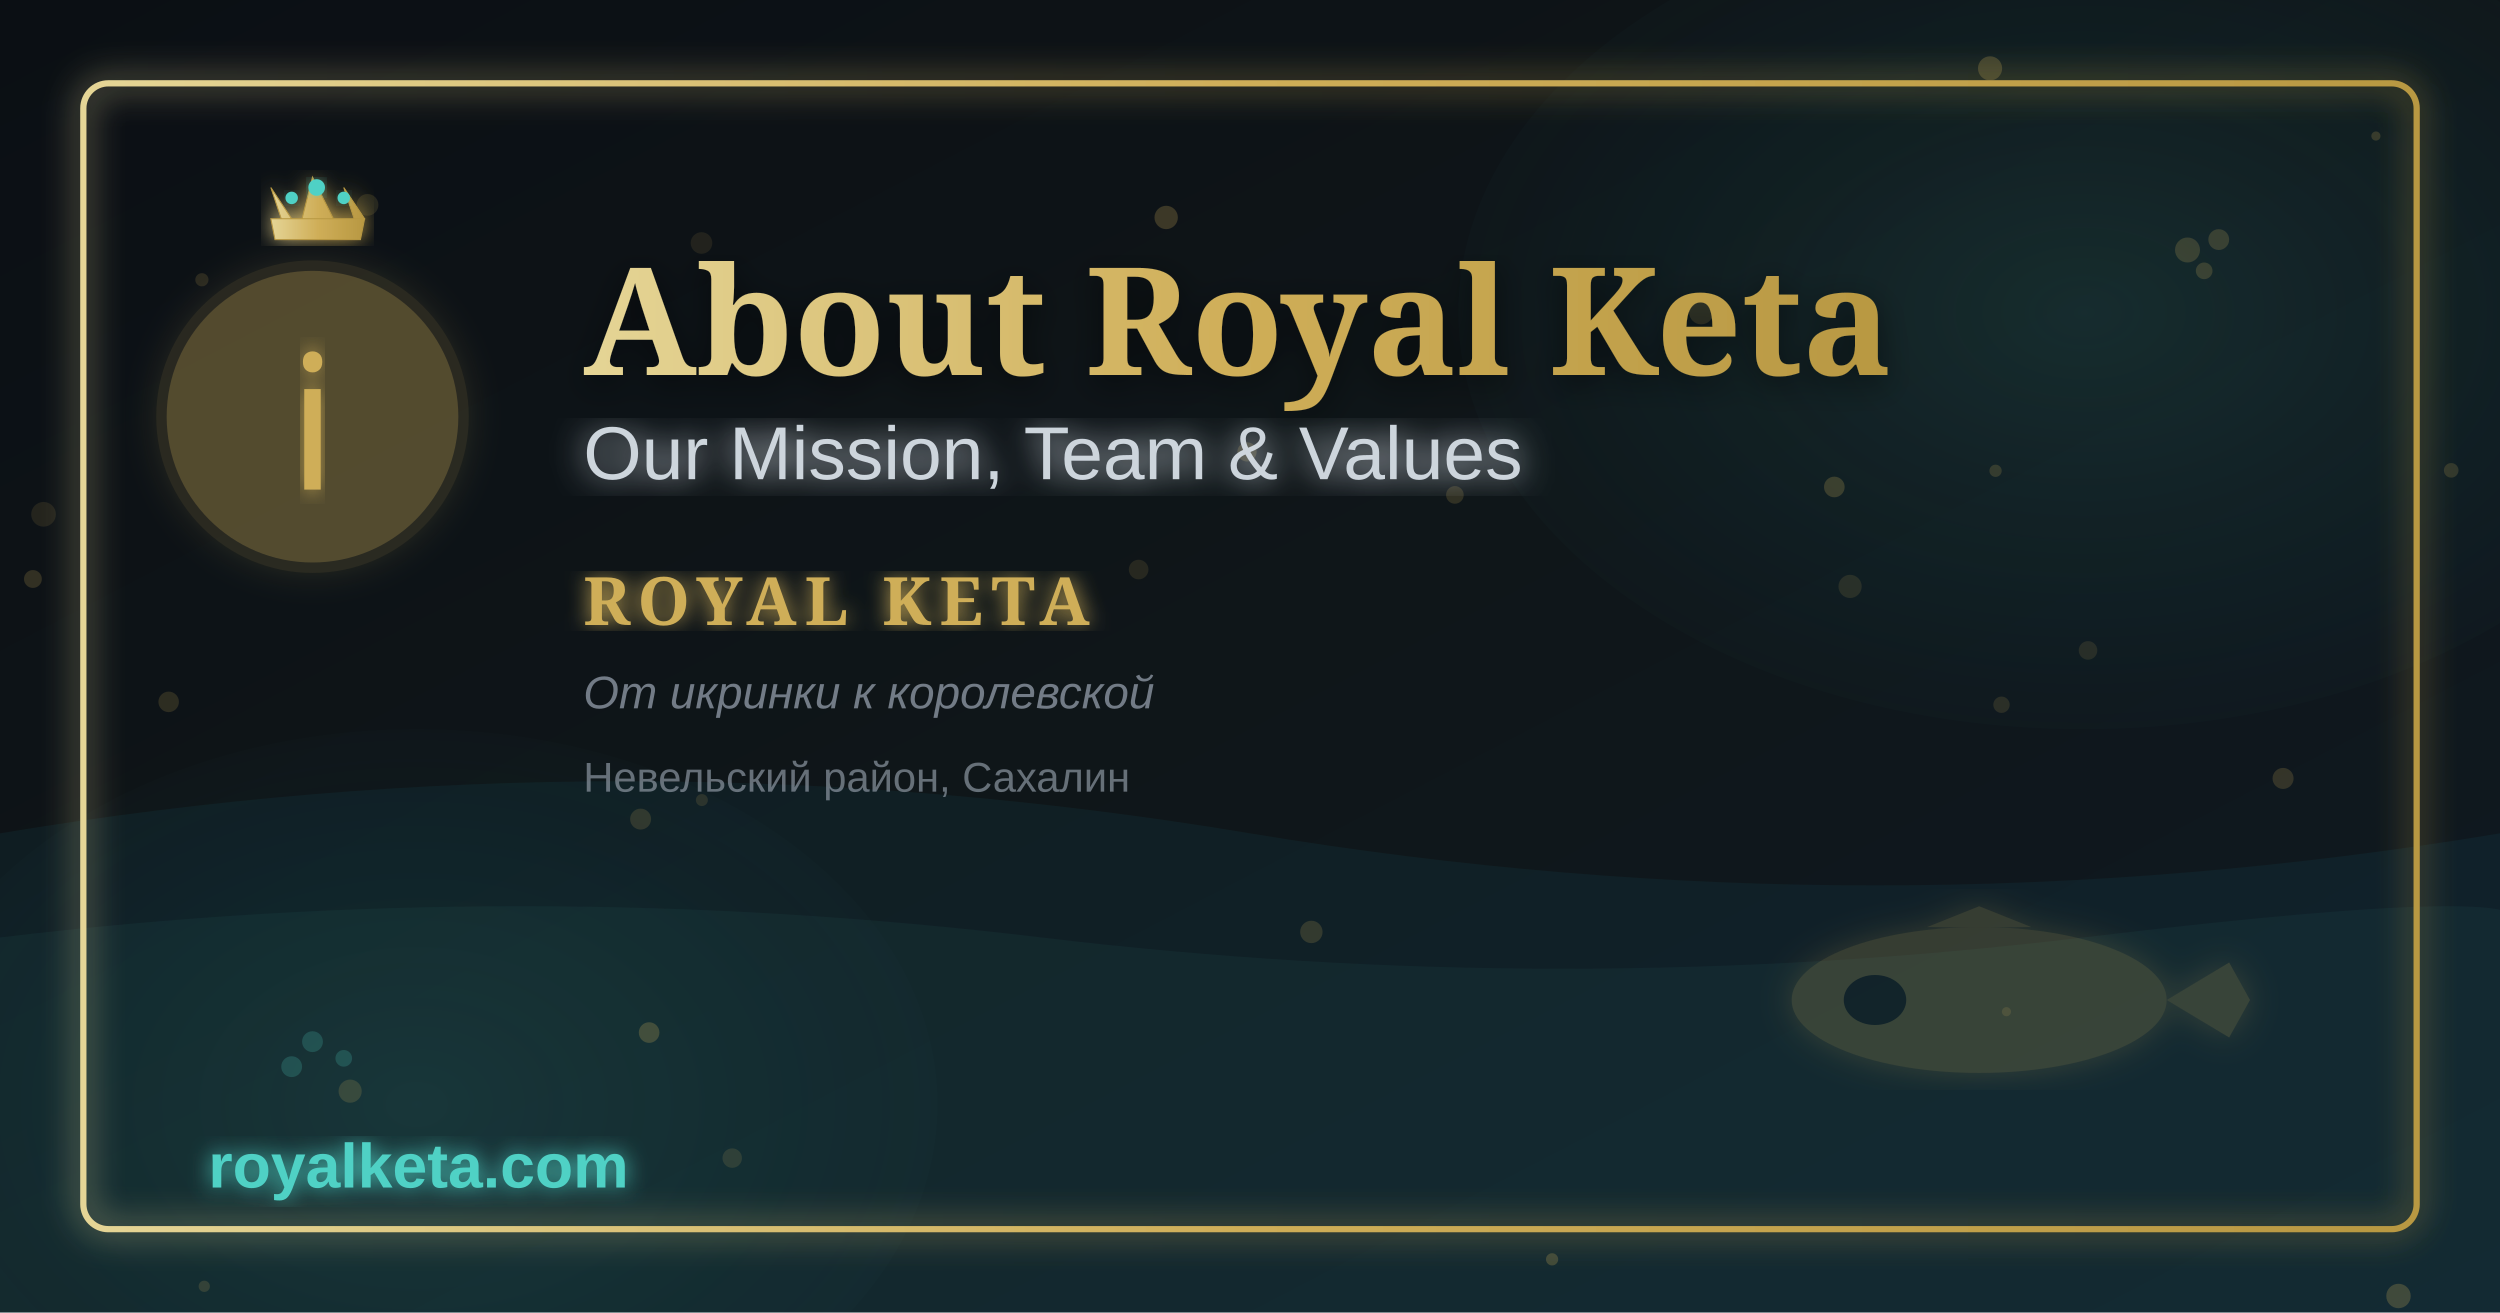
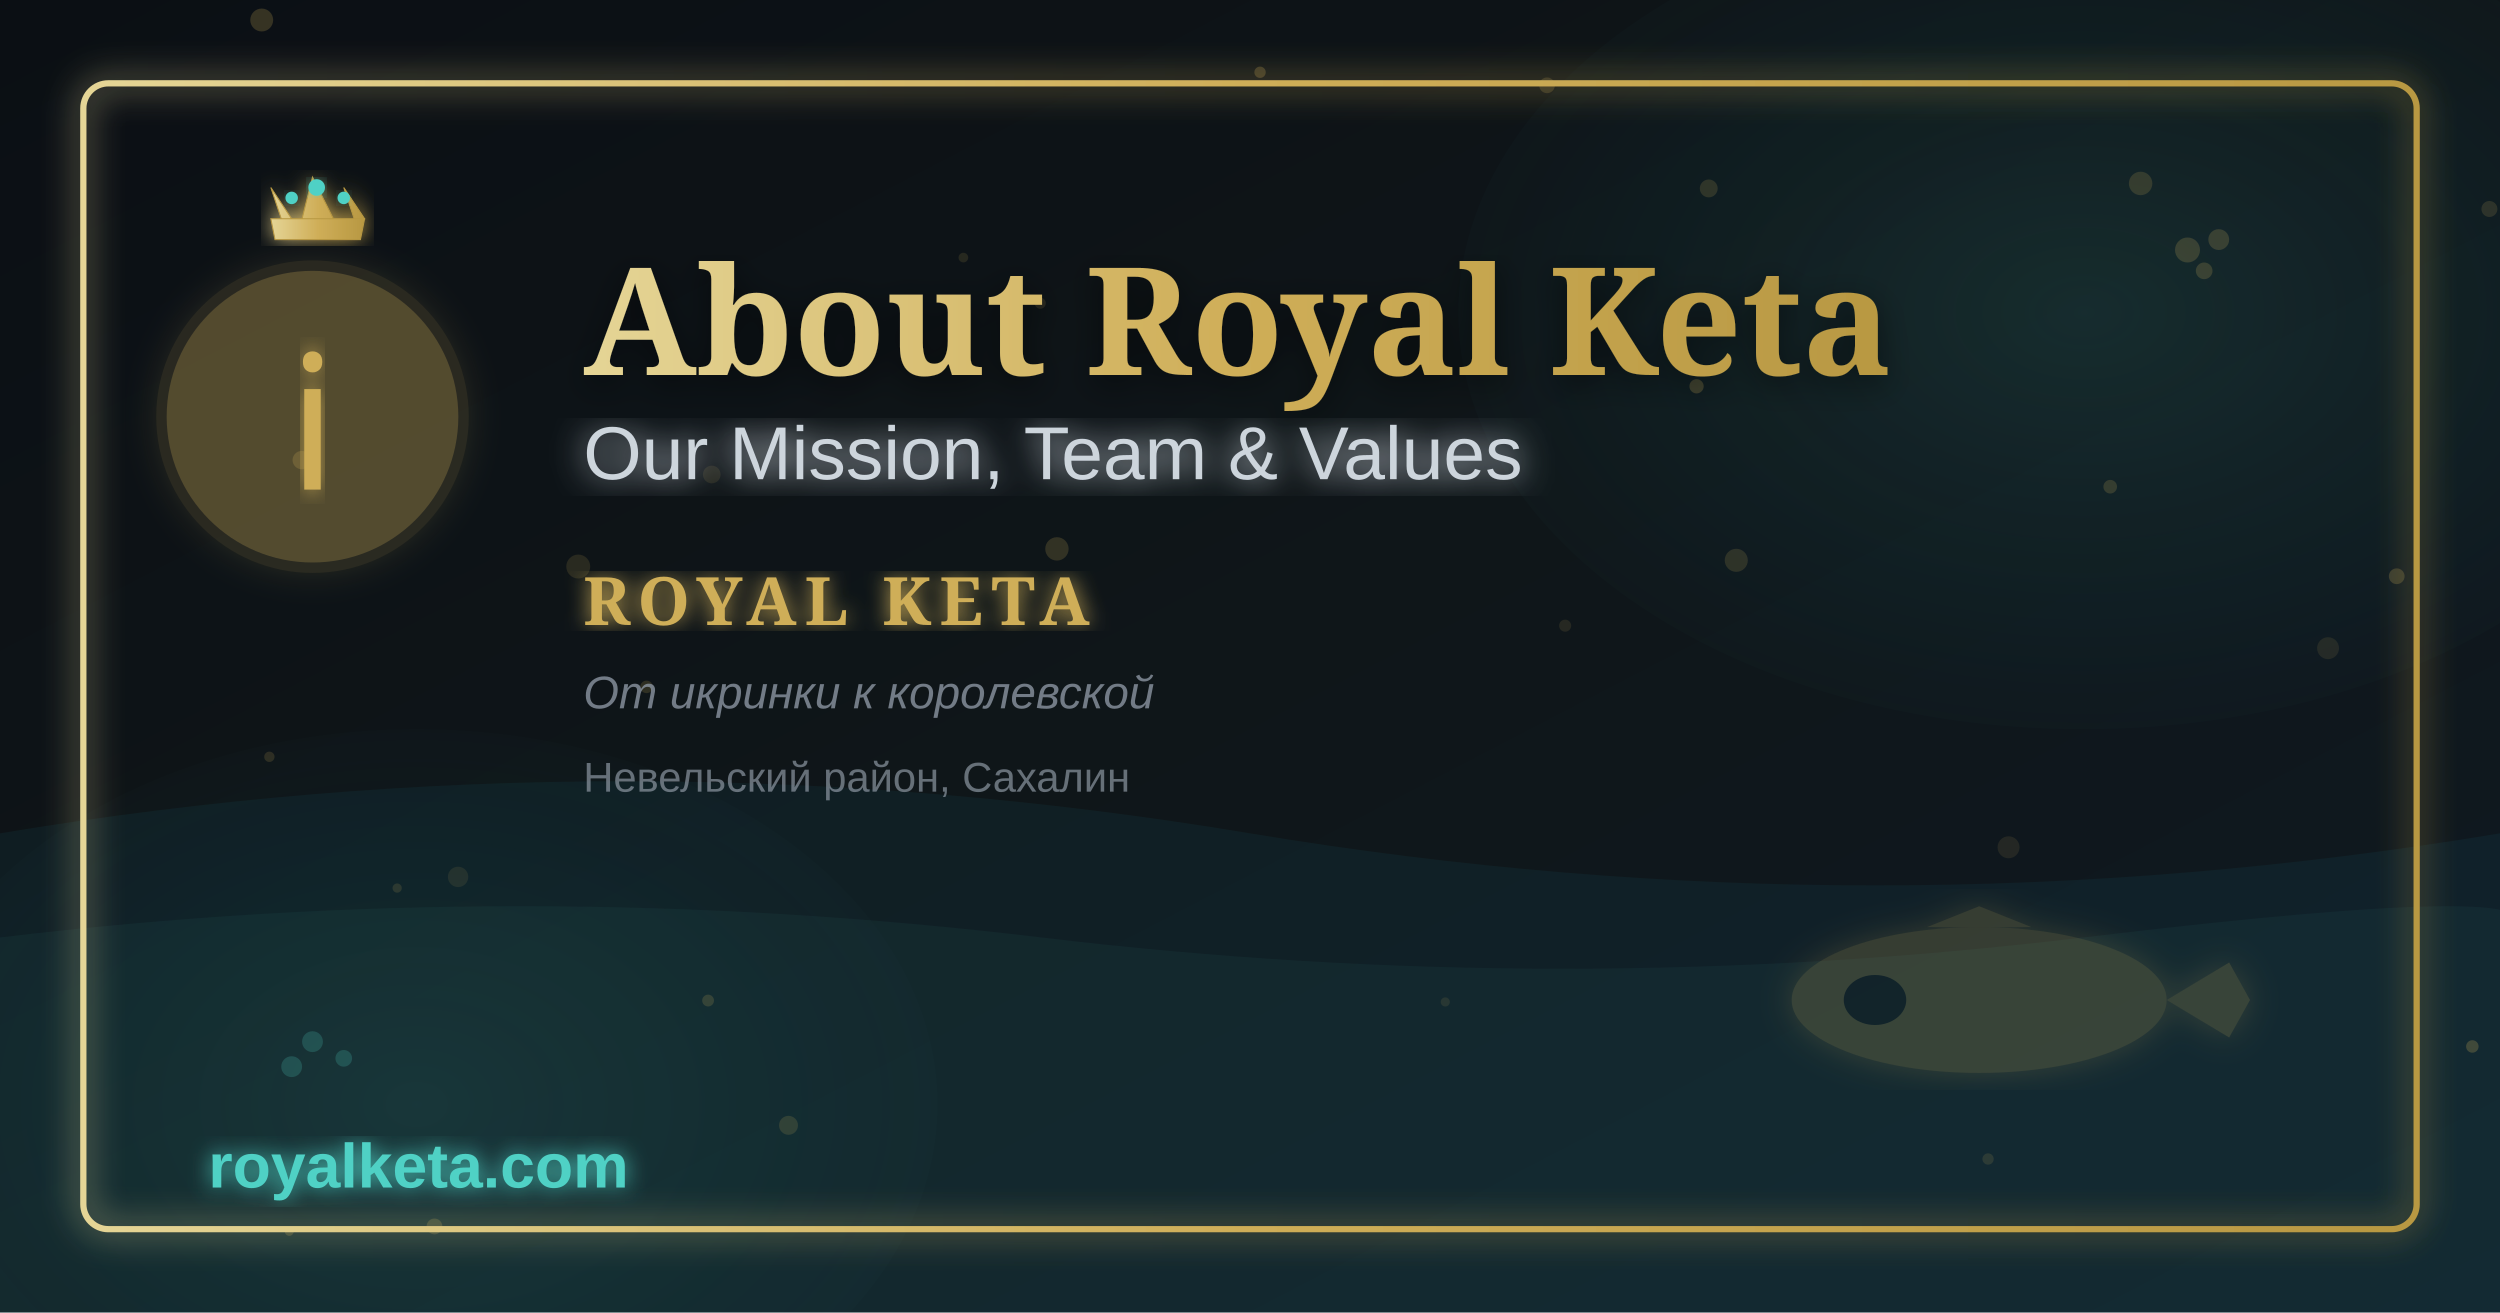
<svg xmlns="http://www.w3.org/2000/svg" width="1200" height="630">
  <defs>
    <linearGradient id="bgGradient" x1="0%" y1="0%" x2="100%" y2="100%">
      <stop offset="0%" style="stop-color:#0B0F14;stop-opacity:1" />
      <stop offset="50%" style="stop-color:#0F1619;stop-opacity:1" />
      <stop offset="100%" style="stop-color:#0F1922;stop-opacity:1" />
    </linearGradient>
    <linearGradient id="goldGradient" x1="0%" y1="0%" x2="100%" y2="0%">
      <stop offset="0%" style="stop-color:#E5D596;stop-opacity:1" />
      <stop offset="50%" style="stop-color:#CFAE58;stop-opacity:1" />
      <stop offset="100%" style="stop-color:#B89842;stop-opacity:1" />
    </linearGradient>
    <radialGradient id="oceanGradient" cx="50%" cy="50%" r="50%">
      <stop offset="0%" style="stop-color:#4FD1C5;stop-opacity:0.3" />
      <stop offset="100%" style="stop-color:#1E90A0;stop-opacity:0.05" />
    </radialGradient>
    <filter id="glow">
      <feGaussianBlur stdDeviation="5" result="coloredBlur" />
      <feMerge>
        <feMergeNode in="coloredBlur" />
        <feMergeNode in="SourceGraphic" />
      </feMerge>
    </filter>
    <filter id="softGlow">
      <feGaussianBlur stdDeviation="8" result="coloredBlur" />
      <feMerge>
        <feMergeNode in="coloredBlur" />
        <feMergeNode in="SourceGraphic" />
      </feMerge>
    </filter>
    <filter id="shadow">
      <feDropShadow dx="0" dy="4" stdDeviation="8" flood-color="#000000" flood-opacity="0.5" />
    </filter>
  </defs>
  <rect width="1200" height="630" fill="url(#bgGradient)" />
  <ellipse cx="1000" cy="150" rx="300" ry="200" fill="url(#oceanGradient)" opacity="0.4" />
  <ellipse cx="200" cy="530" rx="250" ry="180" fill="url(#oceanGradient)" opacity="0.3" />
  <path d="M 0 400 Q 300 350 600 400 T 1200 400 L 1200 630 L 0 630 Z" fill="#1E90A0" opacity="0.08" />
  <path d="M 0 450 Q 250 420 500 450 T 1000 450 T 1200 450 L 1200 630 L 0 630 Z" fill="#4FD1C5" opacity="0.05" />
-   <circle cx="336.903" cy="384.03" r="2.877" fill="#CFAE58" opacity="0.141" />
-   <circle cx="1176.579" cy="225.763" r="3.51" fill="#CFAE58" opacity="0.179" />
-   <circle cx="963.101" cy="485.616" r="2.188" fill="#CFAE58" opacity="0.147" />
-   <circle cx="96.909" cy="134.29" r="3.173" fill="#CFAE58" opacity="0.156" />
-   <circle cx="816.593" cy="149.842" r="5.852" fill="#CFAE58" opacity="0.2" />
-   <circle cx="168.072" cy="523.761" r="5.563" fill="#CFAE58" opacity="0.179" />
-   <circle cx="176.423" cy="98.335" r="5.209" fill="#CFAE58" opacity="0.144" />
-   <circle cx="957.873" cy="225.982" r="2.944" fill="#CFAE58" opacity="0.185" />
-   <circle cx="1140.432" cy="65.301" r="2.198" fill="#CFAE58" opacity="0.198" />
-   <circle cx="351.466" cy="555.887" r="4.666" fill="#CFAE58" opacity="0.145" />
-   <circle cx="336.718" cy="116.634" r="5.183" fill="#CFAE58" opacity="0.109" />
-   <circle cx="1151.28" cy="622.075" r="5.868" fill="#CFAE58" opacity="0.242" />
-   <circle cx="307.489" cy="393.165" r="5.024" fill="#CFAE58" opacity="0.17" />
-   <circle cx="15.797" cy="277.916" r="4.294" fill="#CFAE58" opacity="0.188" />
-   <circle cx="20.897" cy="246.87" r="5.936" fill="#CFAE58" opacity="0.114" />
-   <circle cx="546.549" cy="273.383" r="4.707" fill="#CFAE58" opacity="0.128" />
-   <circle cx="955.229" cy="32.822" r="5.796" fill="#CFAE58" opacity="0.245" />
-   <circle cx="1095.872" cy="373.646" r="5.048" fill="#CFAE58" opacity="0.193" />
-   <circle cx="598.563" cy="216.913" r="4.622" fill="#CFAE58" opacity="0.203" />
-   <circle cx="960.722" cy="338.278" r="3.927" fill="#CFAE58" opacity="0.141" />
-   <circle cx="1002.25" cy="312.196" r="4.454" fill="#CFAE58" opacity="0.126" />
-   <circle cx="311.572" cy="495.631" r="4.948" fill="#CFAE58" opacity="0.244" />
-   <circle cx="888.04" cy="281.48" r="5.575" fill="#CFAE58" opacity="0.132" />
-   <circle cx="80.96" cy="336.898" r="4.923" fill="#CFAE58" opacity="0.167" />
-   <circle cx="98.047" cy="617.429" r="2.705" fill="#CFAE58" opacity="0.171" />
-   <circle cx="880.474" cy="233.748" r="4.955" fill="#CFAE58" opacity="0.224" />
-   <circle cx="744.998" cy="604.484" r="2.925" fill="#CFAE58" opacity="0.245" />
-   <circle cx="698.35" cy="237.559" r="4.228" fill="#CFAE58" opacity="0.181" />
-   <circle cx="559.765" cy="104.384" r="5.611" fill="#CFAE58" opacity="0.235" />
-   <circle cx="629.455" cy="447.324" r="5.377" fill="#CFAE58" opacity="0.184" />
+   <circle cx="751.27" cy="300.326" r="2.892" fill="#CFAE58" opacity="0.122" />
+   <circle cx="310.339" cy="329.704" r="3.012" fill="#CFAE58" opacity="0.165" />
+   <circle cx="833.412" cy="268.951" r="5.537" fill="#CFAE58" opacity="0.164" />
+   <circle cx="693.734" cy="480.934" r="2.19" fill="#CFAE58" opacity="0.111" />
+   <circle cx="190.634" cy="426.273" r="2.211" fill="#CFAE58" opacity="0.147" />
+   <circle cx="507.327" cy="263.466" r="5.607" fill="#CFAE58" opacity="0.189" />
+   <circle cx="208.545" cy="588.688" r="3.79" fill="#CFAE58" opacity="0.209" />
+   <circle cx="339.884" cy="480.259" r="2.836" fill="#CFAE58" opacity="0.176" />
+   <circle cx="964.106" cy="406.694" r="5.271" fill="#CFAE58" opacity="0.11" />
+   <circle cx="954.272" cy="556.321" r="2.715" fill="#CFAE58" opacity="0.133" />
+   <circle cx="341.65" cy="227.76" r="4.236" fill="#CFAE58" opacity="0.112" />
+   <circle cx="604.824" cy="34.687" r="2.724" fill="#CFAE58" opacity="0.245" />
+   <circle cx="1012.906" cy="233.62" r="3.272" fill="#CFAE58" opacity="0.186" />
+   <circle cx="462.418" cy="123.644" r="2.317" fill="#CFAE58" opacity="0.132" />
+   <circle cx="1117.466" cy="311.129" r="5.256" fill="#CFAE58" opacity="0.11" />
+   <circle cx="1150.426" cy="276.595" r="3.778" fill="#CFAE58" opacity="0.223" />
+   <circle cx="1194.915" cy="100.311" r="3.83" fill="#CFAE58" opacity="0.16" />
+   <circle cx="742.578" cy="40.948" r="3.769" fill="#CFAE58" opacity="0.191" />
+   <circle cx="277.56" cy="271.937" r="5.741" fill="#CFAE58" opacity="0.141" />
+   <circle cx="138.845" cy="591.031" r="2.164" fill="#CFAE58" opacity="0.211" />
+   <circle cx="499.325" cy="145.54" r="2.66" fill="#CFAE58" opacity="0.135" />
+   <circle cx="129.298" cy="363.266" r="2.48" fill="#CFAE58" opacity="0.164" />
+   <circle cx="125.621" cy="9.604" r="5.5" fill="#CFAE58" opacity="0.215" />
+   <circle cx="219.875" cy="420.91" r="4.885" fill="#CFAE58" opacity="0.109" />
+   <circle cx="814.346" cy="185.42" r="3.424" fill="#CFAE58" opacity="0.241" />
+   <circle cx="144.827" cy="220.839" r="4.397" fill="#CFAE58" opacity="0.213" />
+   <circle cx="378.48" cy="540.157" r="4.546" fill="#CFAE58" opacity="0.161" />
+   <circle cx="1027.492" cy="88.054" r="5.635" fill="#CFAE58" opacity="0.173" />
+   <circle cx="820.199" cy="90.447" r="4.293" fill="#CFAE58" opacity="0.167" />
+   <circle cx="1186.724" cy="502.303" r="2.992" fill="#CFAE58" opacity="0.244" />
  <rect x="40" y="40" width="1120" height="550" fill="none" stroke="url(#goldGradient)" stroke-width="3" rx="12" filter="url(#softGlow)" />
  <circle cx="150" cy="200" r="75" fill="#CFAE58" opacity="0.15" filter="url(#softGlow)" />
  <circle cx="150" cy="200" r="70" fill="#CFAE58" opacity="0.25" />
  <text x="150" y="235" font-size="90" text-anchor="middle" fill="#CFAE58" filter="url(#glow)">ℹ️</text>
  <g transform="translate(100, 70)">
    <path d="M 30 20 L 40 35 L 35 35 Z M 50 15 L 60 35 L 45 35 Z M 65 20 L 75 35 L 70 35 Z M 30 35 L 75 35 L 73 45 L 32 45 Z" fill="url(#goldGradient)" filter="url(#glow)" stroke="#B89842" stroke-width="0.5" />
    <circle cx="40" cy="25" r="3" fill="#4FD1C5" filter="url(#glow)" />
    <circle cx="52" cy="20" r="4" fill="#4FD1C5" filter="url(#glow)" />
    <circle cx="65" cy="25" r="3" fill="#4FD1C5" filter="url(#glow)" />
  </g>
  <text x="280" y="180" font-family="Georgia, serif" font-size="72" font-weight="bold" fill="url(#goldGradient)" filter="url(#shadow)">About Royal Keta</text>
  <text x="280" y="230" font-family="Arial, sans-serif" font-size="36" fill="#D6DEE6" opacity="0.95" filter="url(#softGlow)">Our Mission, Team &amp; Values</text>
  <text x="280" y="300" font-family="Georgia, serif" font-size="32" font-weight="bold" fill="#CFAE58" letter-spacing="4" filter="url(#glow)">ROYAL KETA</text>
  <text x="280" y="340" font-family="Arial, sans-serif" font-size="22" font-style="italic" fill="#8B95A1" opacity="0.8">От икринки к королевской</text>
  <text x="280" y="380" font-family="Arial, sans-serif" font-size="20" fill="#8B95A1" opacity="0.7">Невельский район, Сахалин</text>
  <text x="100" y="570" font-family="Arial, sans-serif" font-size="30" font-weight="bold" fill="#4FD1C5" filter="url(#glow)">royalketa.com</text>
  <g transform="translate(950, 480)" opacity="0.2" filter="url(#softGlow)">
    <ellipse cx="0" cy="0" rx="90" ry="35" fill="#CFAE58" />
    <path d="M 90 0 L 120 -18 L 130 0 L 120 18 Z" fill="#CFAE58" />
    <path d="M -25 -35 L 0 -45 L 25 -35 Z" fill="#CFAE58" />
    <ellipse cx="-50" cy="0" rx="15" ry="12" fill="#0B0F14" />
  </g>
  <g opacity="0.2">
    <circle cx="1050" cy="120" r="6" fill="#CFAE58" />
    <circle cx="1065" cy="115" r="5" fill="#CFAE58" />
    <circle cx="1058" cy="130" r="4" fill="#CFAE58" />
    <circle cx="150" cy="500" r="5" fill="#4FD1C5" />
    <circle cx="165" cy="508" r="4" fill="#4FD1C5" />
    <circle cx="140" cy="512" r="5" fill="#4FD1C5" />
  </g>
</svg>
